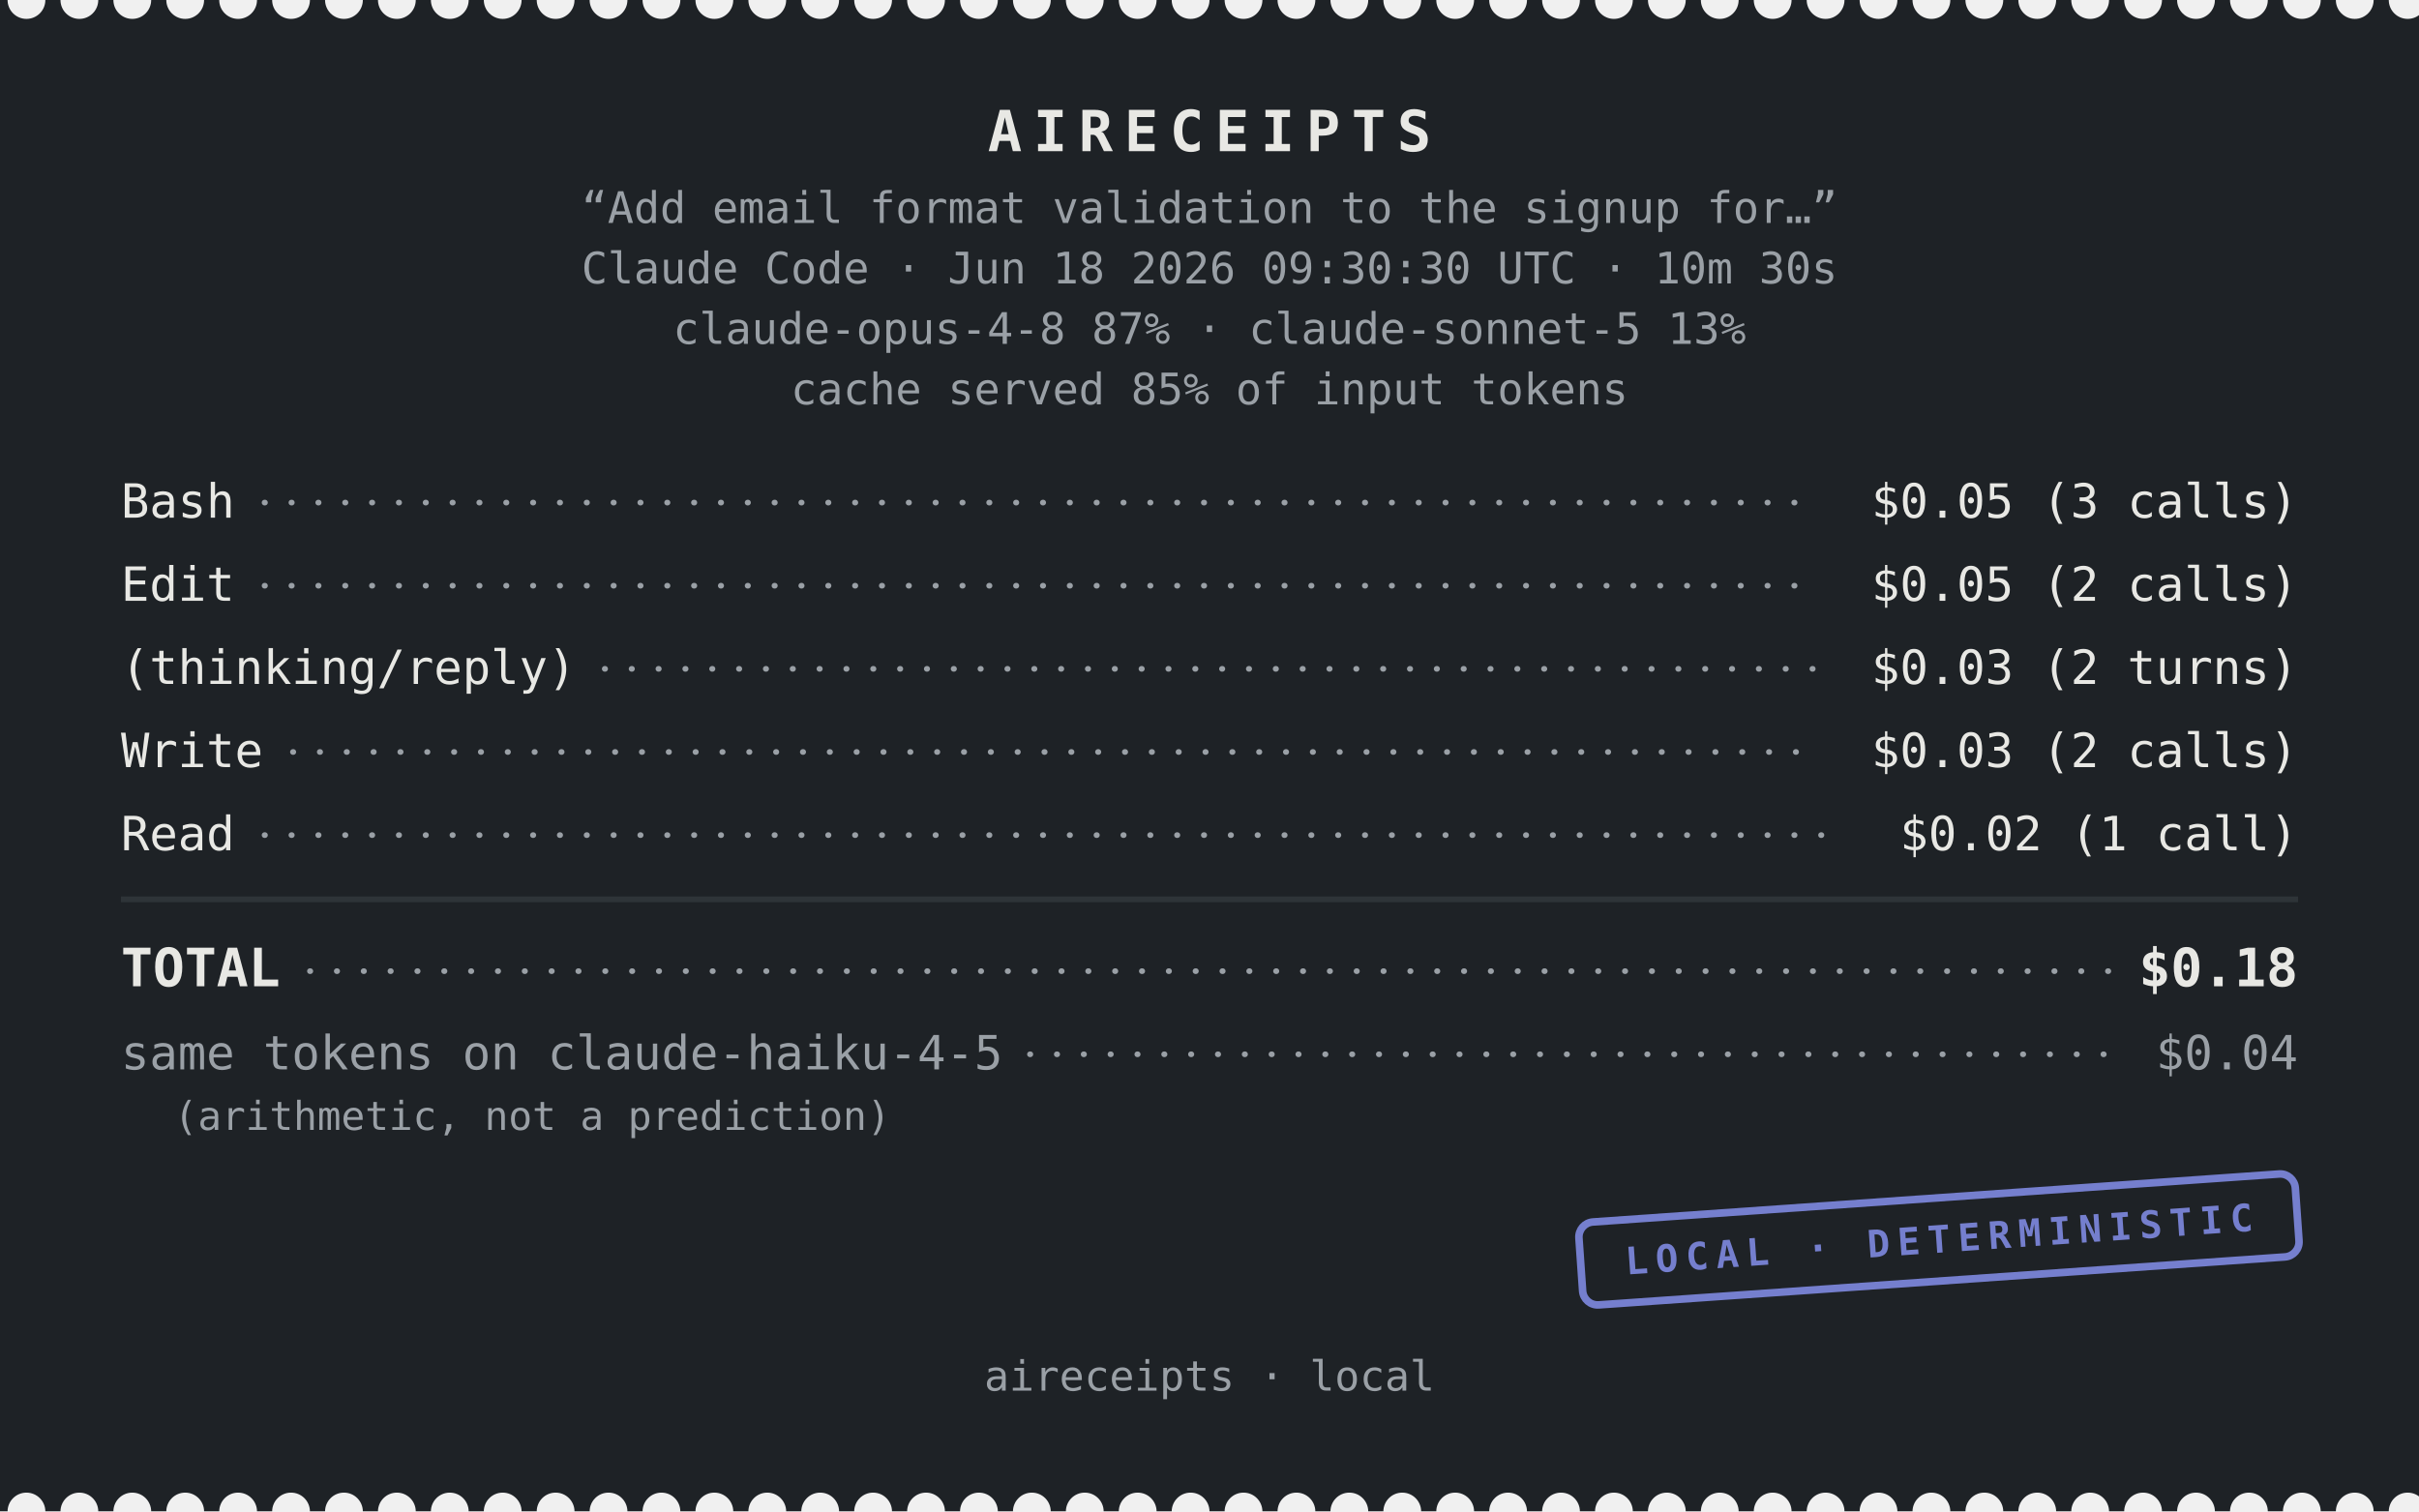
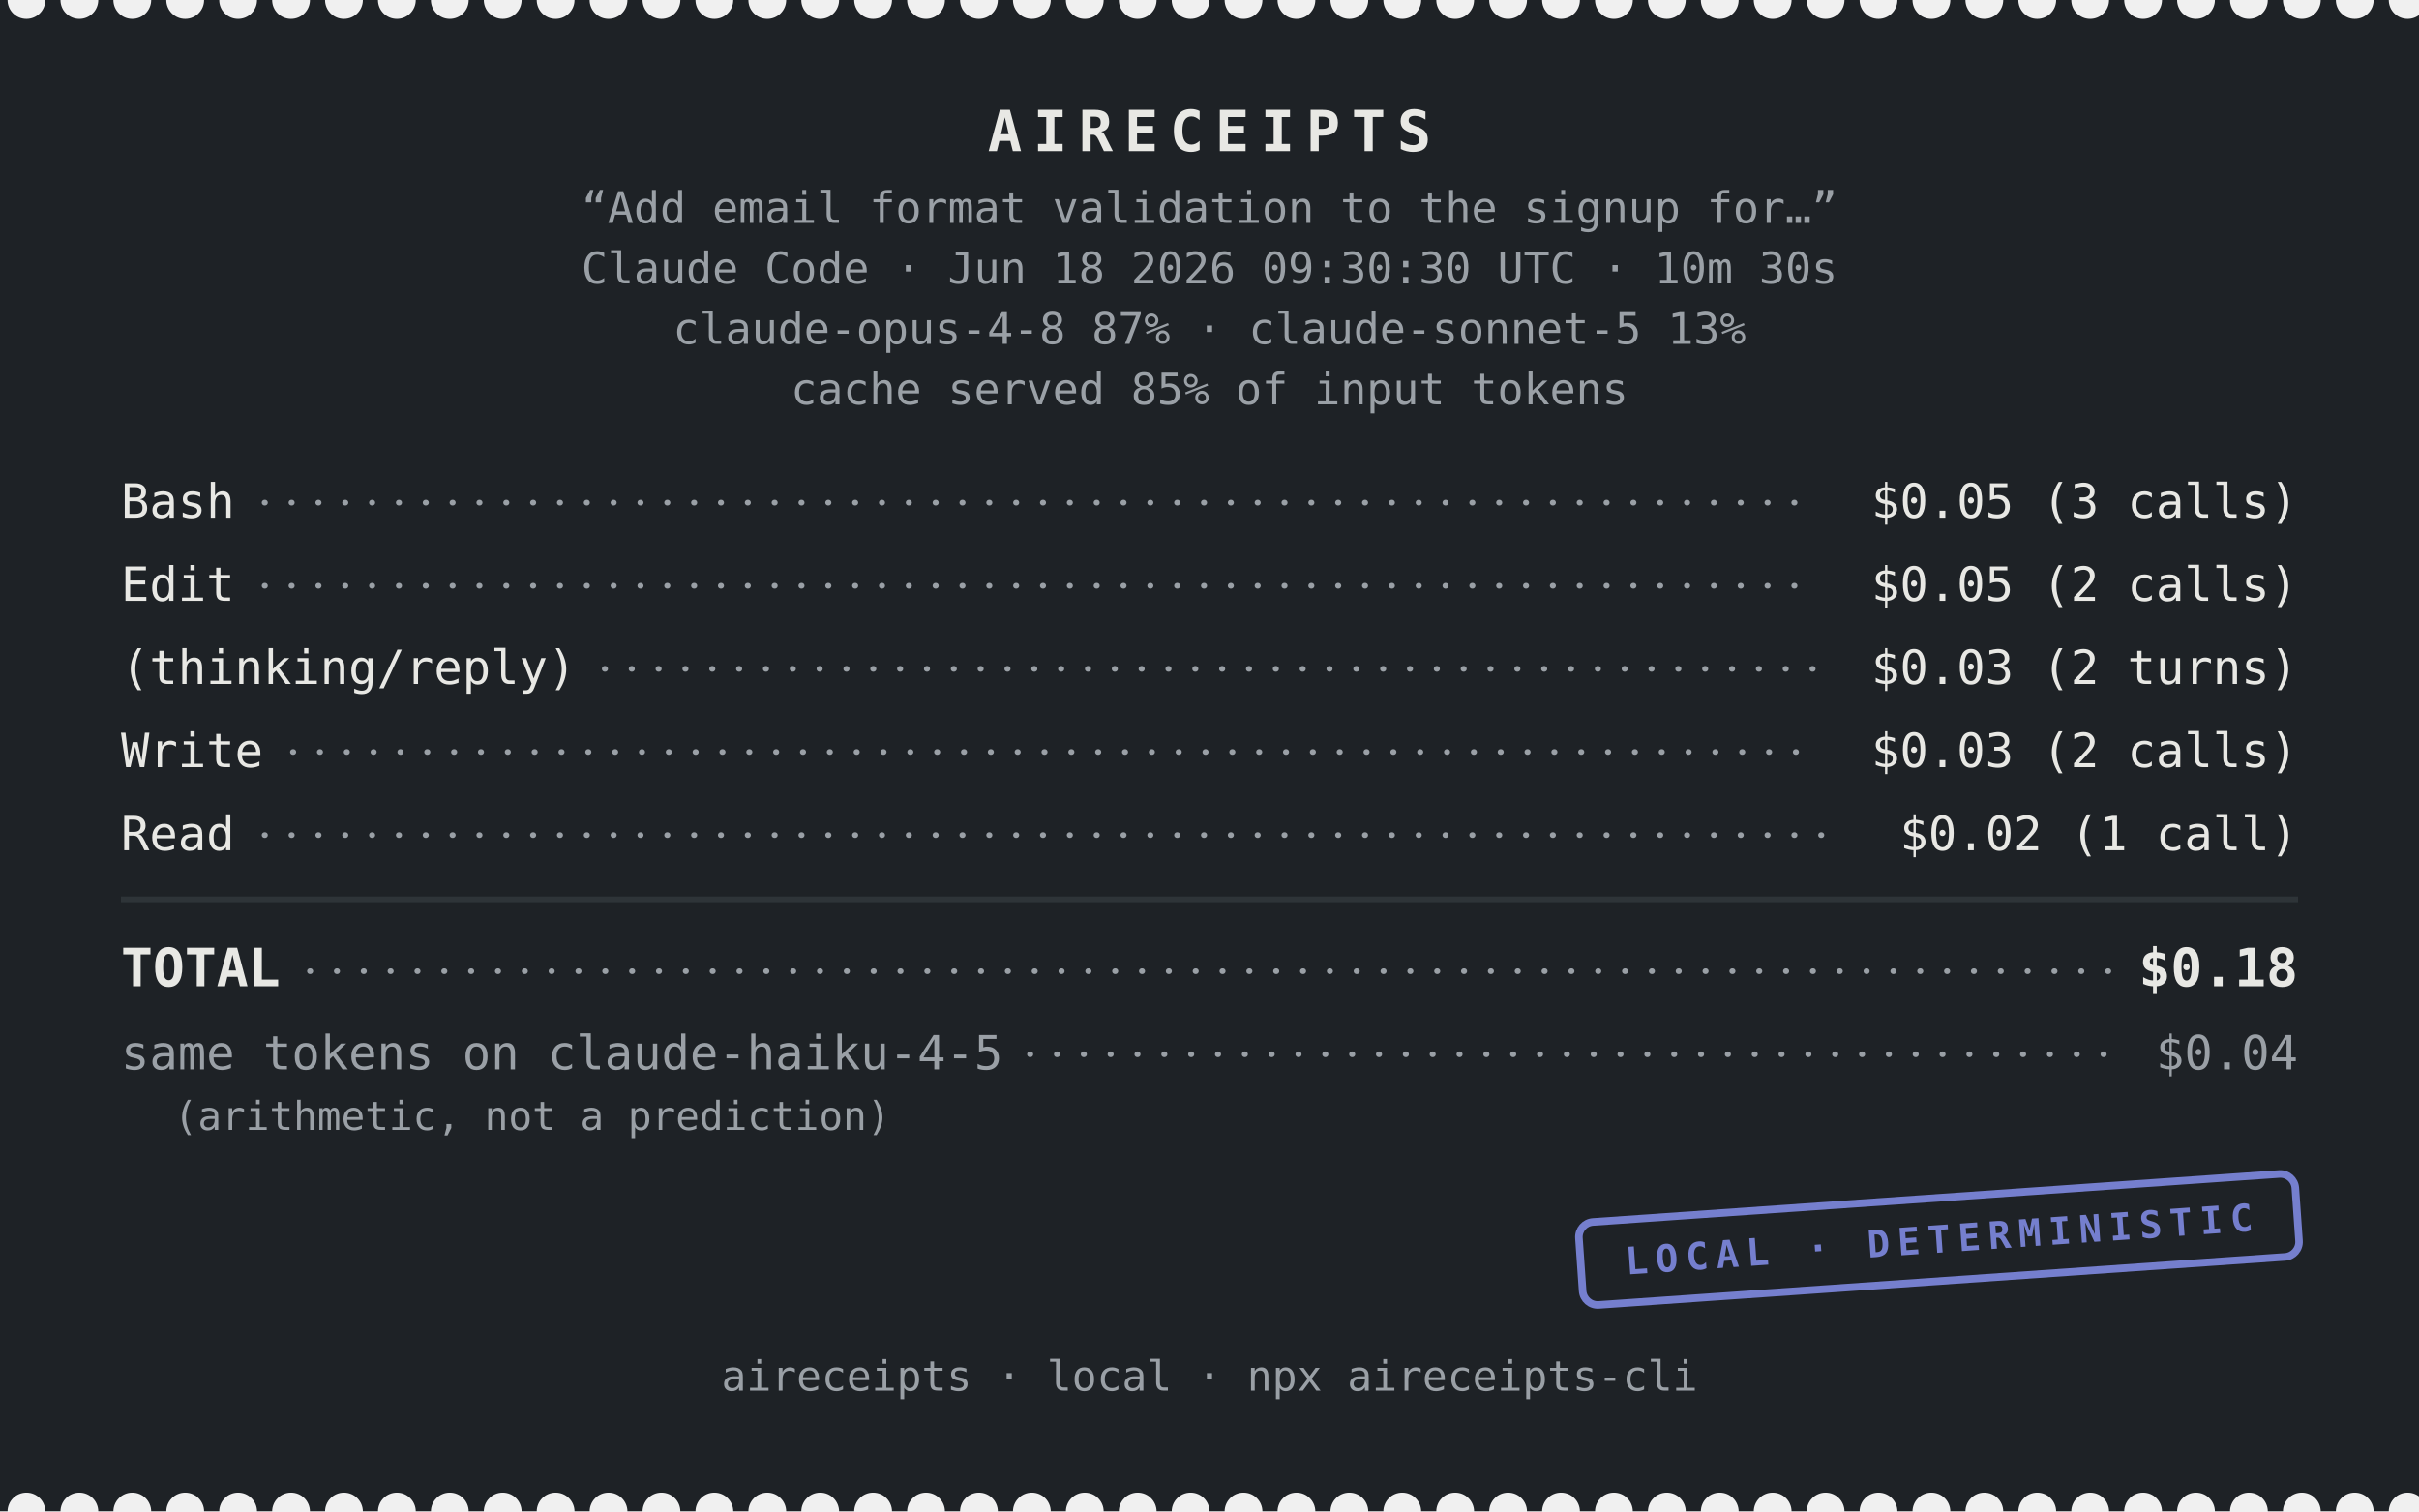
<svg xmlns="http://www.w3.org/2000/svg" width="640" height="400" viewBox="0 0 640 400" font-family="&quot;SF Mono&quot;,&quot;Cascadia Code&quot;,&quot;JetBrains Mono&quot;,Menlo,Consolas,monospace" role="img" aria-label="aireceipts cost receipt">
  <g transform="translate(0 0)">
    <defs>
      <mask id="perf-0" maskUnits="userSpaceOnUse" x="-5" y="-5" width="650" height="410">
        <rect x="0" y="0" width="640" height="400" fill="#FFFFFF" />
        <g class="perf-top">
          <circle cx="7" cy="0" r="5" fill="#000000" />
          <circle cx="21" cy="0" r="5" fill="#000000" />
          <circle cx="35" cy="0" r="5" fill="#000000" />
          <circle cx="49" cy="0" r="5" fill="#000000" />
          <circle cx="63" cy="0" r="5" fill="#000000" />
          <circle cx="77" cy="0" r="5" fill="#000000" />
          <circle cx="91" cy="0" r="5" fill="#000000" />
          <circle cx="105" cy="0" r="5" fill="#000000" />
          <circle cx="119" cy="0" r="5" fill="#000000" />
          <circle cx="133" cy="0" r="5" fill="#000000" />
          <circle cx="147" cy="0" r="5" fill="#000000" />
          <circle cx="161" cy="0" r="5" fill="#000000" />
          <circle cx="175" cy="0" r="5" fill="#000000" />
          <circle cx="189" cy="0" r="5" fill="#000000" />
          <circle cx="203" cy="0" r="5" fill="#000000" />
          <circle cx="217" cy="0" r="5" fill="#000000" />
          <circle cx="231" cy="0" r="5" fill="#000000" />
          <circle cx="245" cy="0" r="5" fill="#000000" />
          <circle cx="259" cy="0" r="5" fill="#000000" />
          <circle cx="273" cy="0" r="5" fill="#000000" />
          <circle cx="287" cy="0" r="5" fill="#000000" />
          <circle cx="301" cy="0" r="5" fill="#000000" />
          <circle cx="315" cy="0" r="5" fill="#000000" />
          <circle cx="329" cy="0" r="5" fill="#000000" />
          <circle cx="343" cy="0" r="5" fill="#000000" />
          <circle cx="357" cy="0" r="5" fill="#000000" />
          <circle cx="371" cy="0" r="5" fill="#000000" />
          <circle cx="385" cy="0" r="5" fill="#000000" />
          <circle cx="399" cy="0" r="5" fill="#000000" />
          <circle cx="413" cy="0" r="5" fill="#000000" />
          <circle cx="427" cy="0" r="5" fill="#000000" />
          <circle cx="441" cy="0" r="5" fill="#000000" />
          <circle cx="455" cy="0" r="5" fill="#000000" />
          <circle cx="469" cy="0" r="5" fill="#000000" />
          <circle cx="483" cy="0" r="5" fill="#000000" />
          <circle cx="497" cy="0" r="5" fill="#000000" />
          <circle cx="511" cy="0" r="5" fill="#000000" />
          <circle cx="525" cy="0" r="5" fill="#000000" />
          <circle cx="539" cy="0" r="5" fill="#000000" />
          <circle cx="553" cy="0" r="5" fill="#000000" />
          <circle cx="567" cy="0" r="5" fill="#000000" />
          <circle cx="581" cy="0" r="5" fill="#000000" />
          <circle cx="595" cy="0" r="5" fill="#000000" />
          <circle cx="609" cy="0" r="5" fill="#000000" />
          <circle cx="623" cy="0" r="5" fill="#000000" />
          <circle cx="637" cy="0" r="5" fill="#000000" />
        </g>
        <g class="perf-bottom">
          <circle cx="7" cy="400" r="5" fill="#000000" />
          <circle cx="21" cy="400" r="5" fill="#000000" />
          <circle cx="35" cy="400" r="5" fill="#000000" />
          <circle cx="49" cy="400" r="5" fill="#000000" />
          <circle cx="63" cy="400" r="5" fill="#000000" />
          <circle cx="77" cy="400" r="5" fill="#000000" />
          <circle cx="91" cy="400" r="5" fill="#000000" />
          <circle cx="105" cy="400" r="5" fill="#000000" />
          <circle cx="119" cy="400" r="5" fill="#000000" />
          <circle cx="133" cy="400" r="5" fill="#000000" />
          <circle cx="147" cy="400" r="5" fill="#000000" />
          <circle cx="161" cy="400" r="5" fill="#000000" />
          <circle cx="175" cy="400" r="5" fill="#000000" />
          <circle cx="189" cy="400" r="5" fill="#000000" />
          <circle cx="203" cy="400" r="5" fill="#000000" />
          <circle cx="217" cy="400" r="5" fill="#000000" />
          <circle cx="231" cy="400" r="5" fill="#000000" />
          <circle cx="245" cy="400" r="5" fill="#000000" />
          <circle cx="259" cy="400" r="5" fill="#000000" />
          <circle cx="273" cy="400" r="5" fill="#000000" />
          <circle cx="287" cy="400" r="5" fill="#000000" />
          <circle cx="301" cy="400" r="5" fill="#000000" />
          <circle cx="315" cy="400" r="5" fill="#000000" />
          <circle cx="329" cy="400" r="5" fill="#000000" />
          <circle cx="343" cy="400" r="5" fill="#000000" />
          <circle cx="357" cy="400" r="5" fill="#000000" />
          <circle cx="371" cy="400" r="5" fill="#000000" />
          <circle cx="385" cy="400" r="5" fill="#000000" />
          <circle cx="399" cy="400" r="5" fill="#000000" />
          <circle cx="413" cy="400" r="5" fill="#000000" />
          <circle cx="427" cy="400" r="5" fill="#000000" />
          <circle cx="441" cy="400" r="5" fill="#000000" />
          <circle cx="455" cy="400" r="5" fill="#000000" />
          <circle cx="469" cy="400" r="5" fill="#000000" />
          <circle cx="483" cy="400" r="5" fill="#000000" />
          <circle cx="497" cy="400" r="5" fill="#000000" />
          <circle cx="511" cy="400" r="5" fill="#000000" />
          <circle cx="525" cy="400" r="5" fill="#000000" />
          <circle cx="539" cy="400" r="5" fill="#000000" />
          <circle cx="553" cy="400" r="5" fill="#000000" />
          <circle cx="567" cy="400" r="5" fill="#000000" />
          <circle cx="581" cy="400" r="5" fill="#000000" />
          <circle cx="595" cy="400" r="5" fill="#000000" />
          <circle cx="609" cy="400" r="5" fill="#000000" />
          <circle cx="623" cy="400" r="5" fill="#000000" />
          <circle cx="637" cy="400" r="5" fill="#000000" />
        </g>
      </mask>
    </defs>
    <rect x="0" y="0" width="640" height="400" fill="#1E2226" mask="url(#perf-0)" />
    <text x="320" y="40" font-size="15" fill="#E8E8E4" text-anchor="middle" font-weight="700" letter-spacing="3">AIRECEIPTS</text>
    <text x="320" y="59" font-size="11.5" fill="#9AA0A6" text-anchor="middle">“Add email format validation to the signup for…”</text>
    <text x="320" y="75" font-size="11.5" fill="#9AA0A6" text-anchor="middle">Claude Code · Jun 18 2026 09:30:30 UTC · 10m 30s</text>
    <text x="320" y="91" font-size="11.5" fill="#9AA0A6" text-anchor="middle">claude-opus-4-8 87% · claude-sonnet-5 13%</text>
    <text x="320" y="107" font-size="11.5" fill="#9AA0A6" text-anchor="middle">cache served 85% of input tokens</text>
    <text x="32" y="137" font-size="12.5" fill="#E8E8E4" text-anchor="start">Bash</text>
    <text x="608" y="137" font-size="12.5" fill="#E8E8E4" text-anchor="end">$0.05  (3 calls)</text>
    <line x1="70" y1="133" x2="480" y2="133" stroke="#9AA0A6" stroke-width="1.5" stroke-linecap="round" stroke-dasharray="0.1 7" />
    <text x="32" y="159" font-size="12.5" fill="#E8E8E4" text-anchor="start">Edit</text>
    <text x="608" y="159" font-size="12.5" fill="#E8E8E4" text-anchor="end">$0.05  (2 calls)</text>
    <line x1="70" y1="155" x2="480" y2="155" stroke="#9AA0A6" stroke-width="1.5" stroke-linecap="round" stroke-dasharray="0.1 7" />
    <text x="32" y="181" font-size="12.5" fill="#E8E8E4" text-anchor="start">(thinking/reply)</text>
    <text x="608" y="181" font-size="12.5" fill="#E8E8E4" text-anchor="end">$0.03  (2 turns)</text>
    <line x1="160" y1="177" x2="480" y2="177" stroke="#9AA0A6" stroke-width="1.5" stroke-linecap="round" stroke-dasharray="0.1 7" />
    <text x="32" y="203" font-size="12.5" fill="#E8E8E4" text-anchor="start">Write</text>
    <text x="608" y="203" font-size="12.5" fill="#E8E8E4" text-anchor="end">$0.03  (2 calls)</text>
    <line x1="77.5" y1="199" x2="480" y2="199" stroke="#9AA0A6" stroke-width="1.5" stroke-linecap="round" stroke-dasharray="0.1 7" />
    <text x="32" y="225" font-size="12.5" fill="#E8E8E4" text-anchor="start">Read</text>
    <text x="608" y="225" font-size="12.5" fill="#E8E8E4" text-anchor="end">$0.02  (1 call)</text>
    <line x1="70" y1="221" x2="487.5" y2="221" stroke="#9AA0A6" stroke-width="1.5" stroke-linecap="round" stroke-dasharray="0.1 7" />
    <line x1="32" y1="238" x2="608" y2="238" stroke="#2E3438" stroke-width="1.5" />
    <text x="32" y="261" font-size="14" fill="#E8E8E4" text-anchor="start" font-weight="700">TOTAL</text>
    <text x="608" y="261" font-size="14" fill="#E8E8E4" text-anchor="end" font-weight="700">$0.18</text>
    <line x1="82" y1="257" x2="558" y2="257" stroke="#9AA0A6" stroke-width="1.5" stroke-linecap="round" stroke-dasharray="0.1 7" />
    <text x="32" y="283" font-size="12.5" fill="#9AA0A6" text-anchor="start" font-weight="400">same tokens on claude-haiku-4-5</text>
    <text x="608" y="283" font-size="12.5" fill="#9AA0A6" text-anchor="end" font-weight="400">$0.04</text>
    <line x1="272.5" y1="279" x2="562.5" y2="279" stroke="#9AA0A6" stroke-width="1.5" stroke-linecap="round" stroke-dasharray="0.1 7" />
    <text x="46" y="299" font-size="10.5" fill="#9AA0A6" text-anchor="start">(arithmetic, not a prediction)</text>
    <g class="stamp" opacity="0.8" transform="rotate(-4 513 328)">
      <rect x="418" y="317" width="190" height="22" rx="4" fill="none" stroke="#8B96F8" stroke-width="2" />
      <text x="513" y="331.5" font-size="10" fill="#8B96F8" text-anchor="middle" font-weight="700" letter-spacing="2">LOCAL · DETERMINISTIC</text>
    </g>
-     <text x="320" y="368" font-size="11" fill="#9AA0A6" text-anchor="middle">aireceipts · local</text>
+     <text x="320" y="368" font-size="11" fill="#9AA0A6" text-anchor="middle">aireceipts · local · npx aireceipts-cli</text>
  </g>
</svg>
